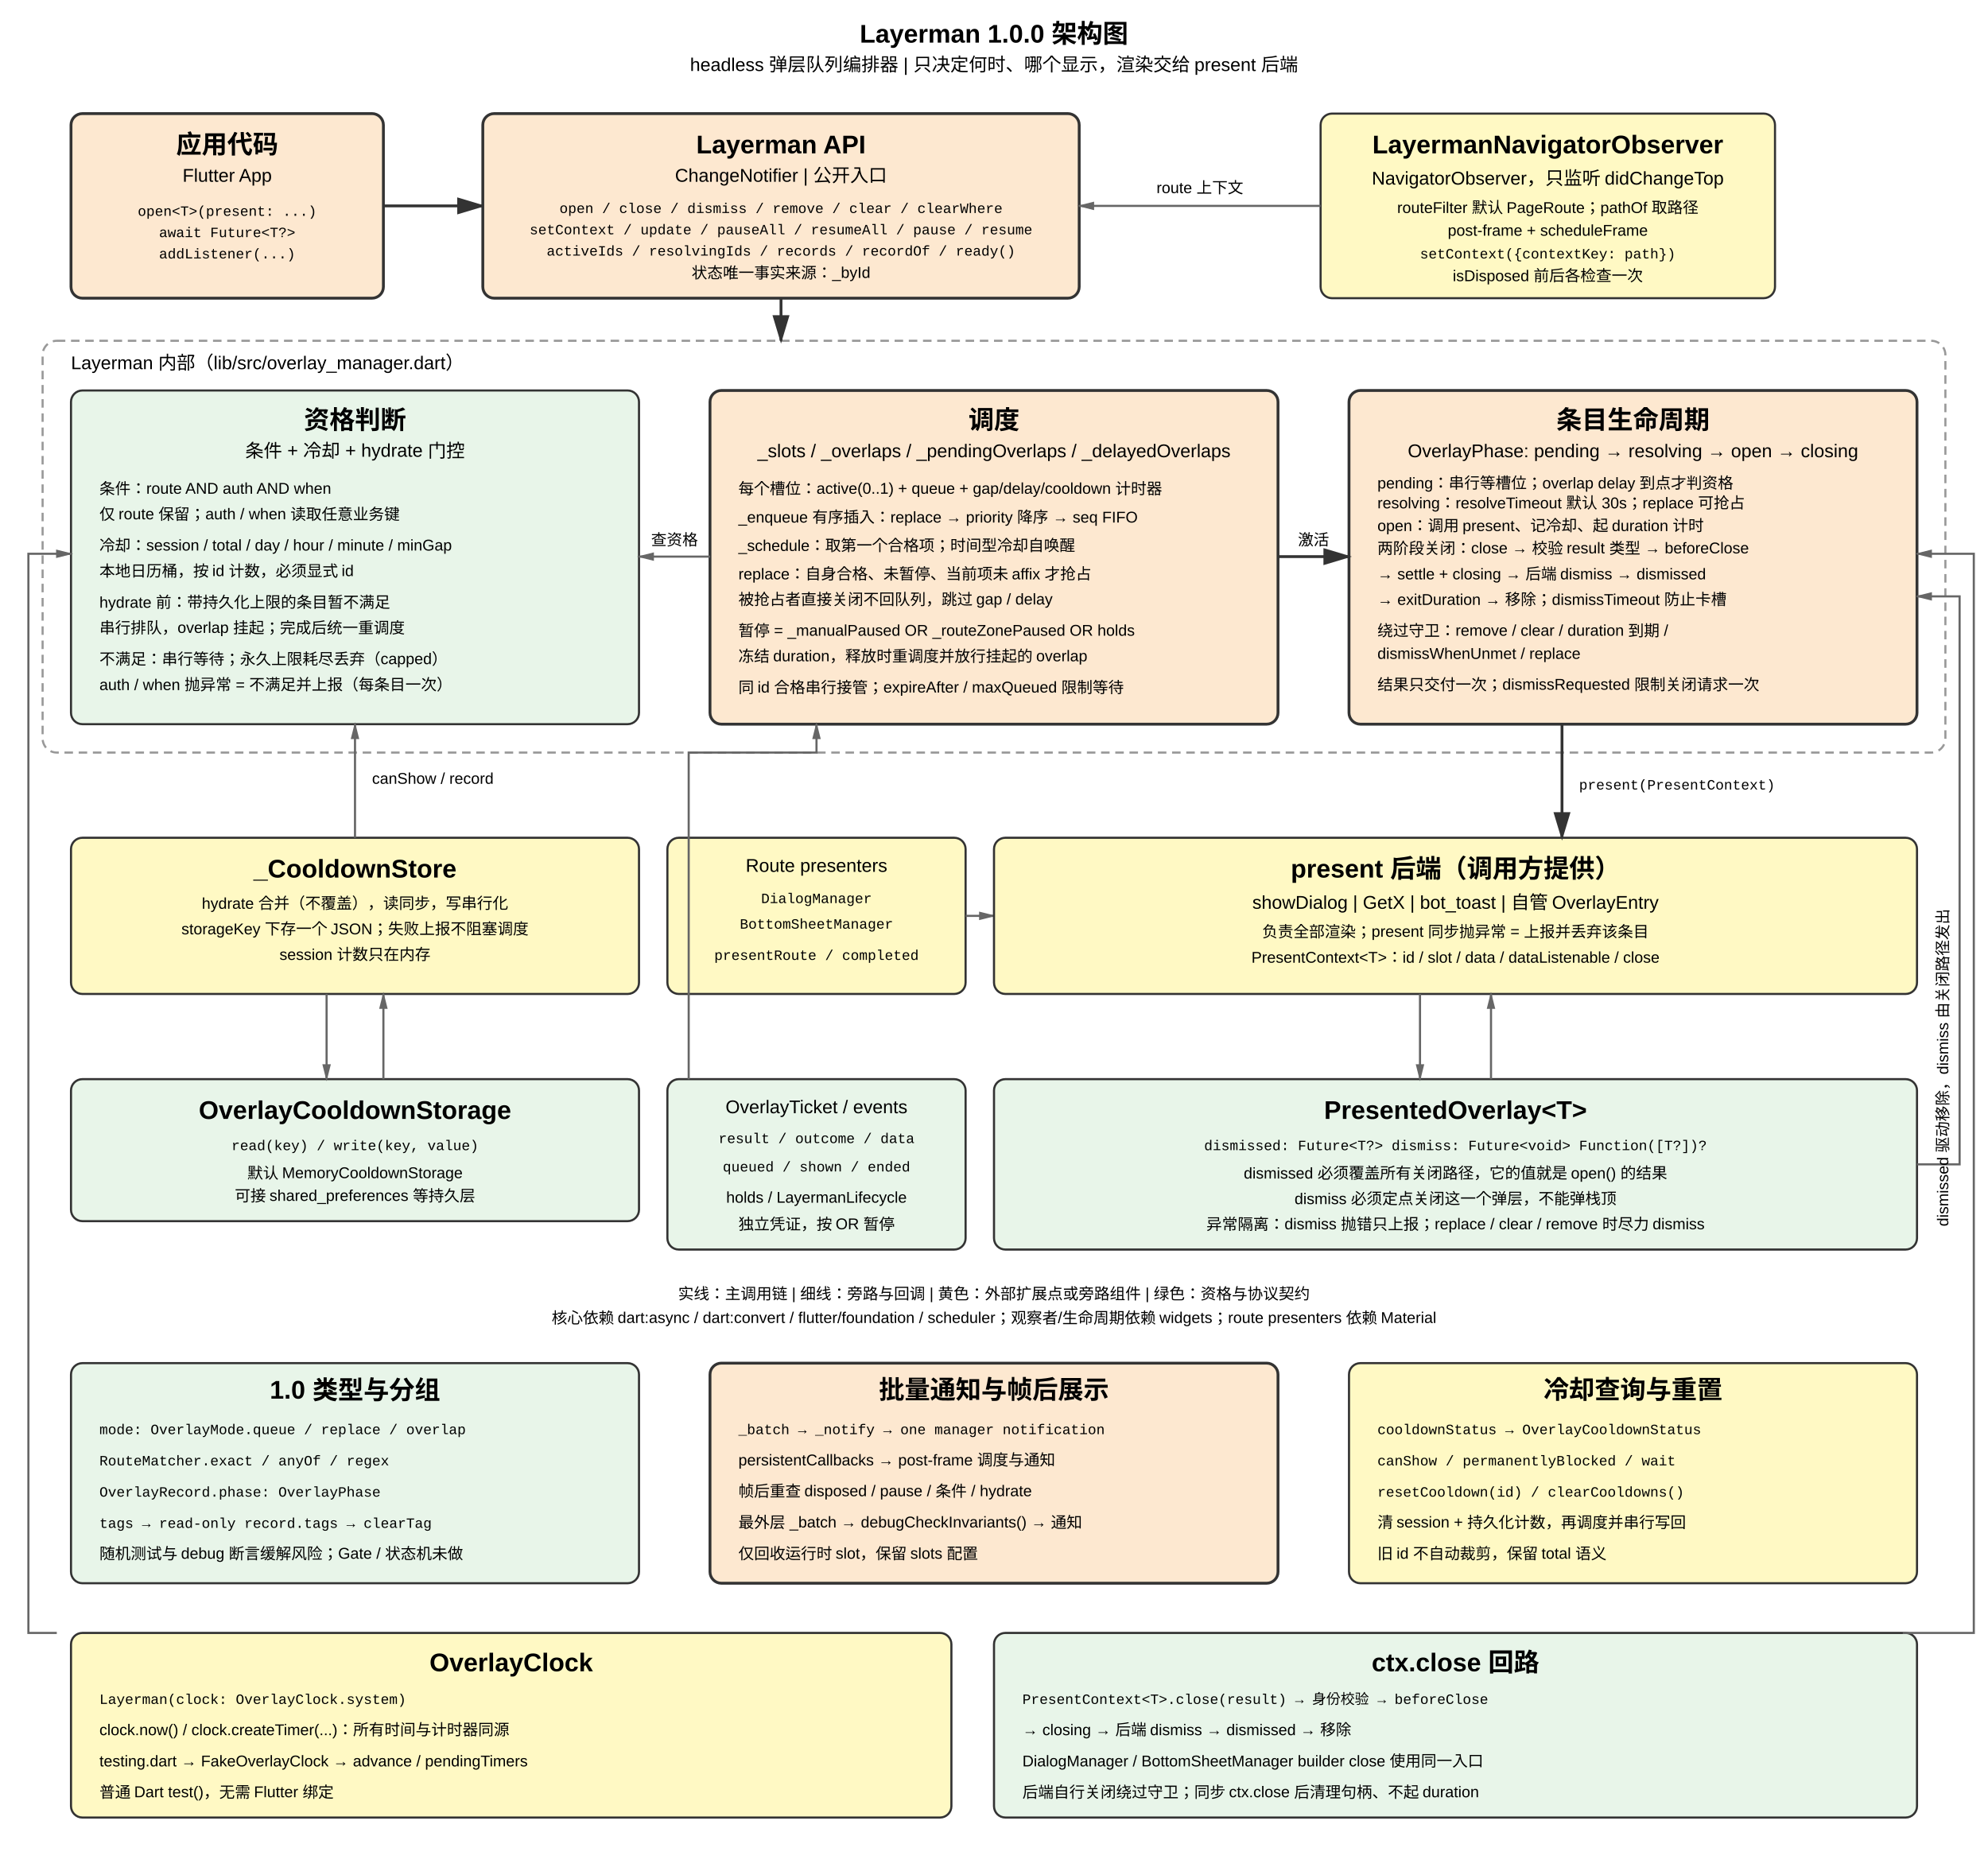
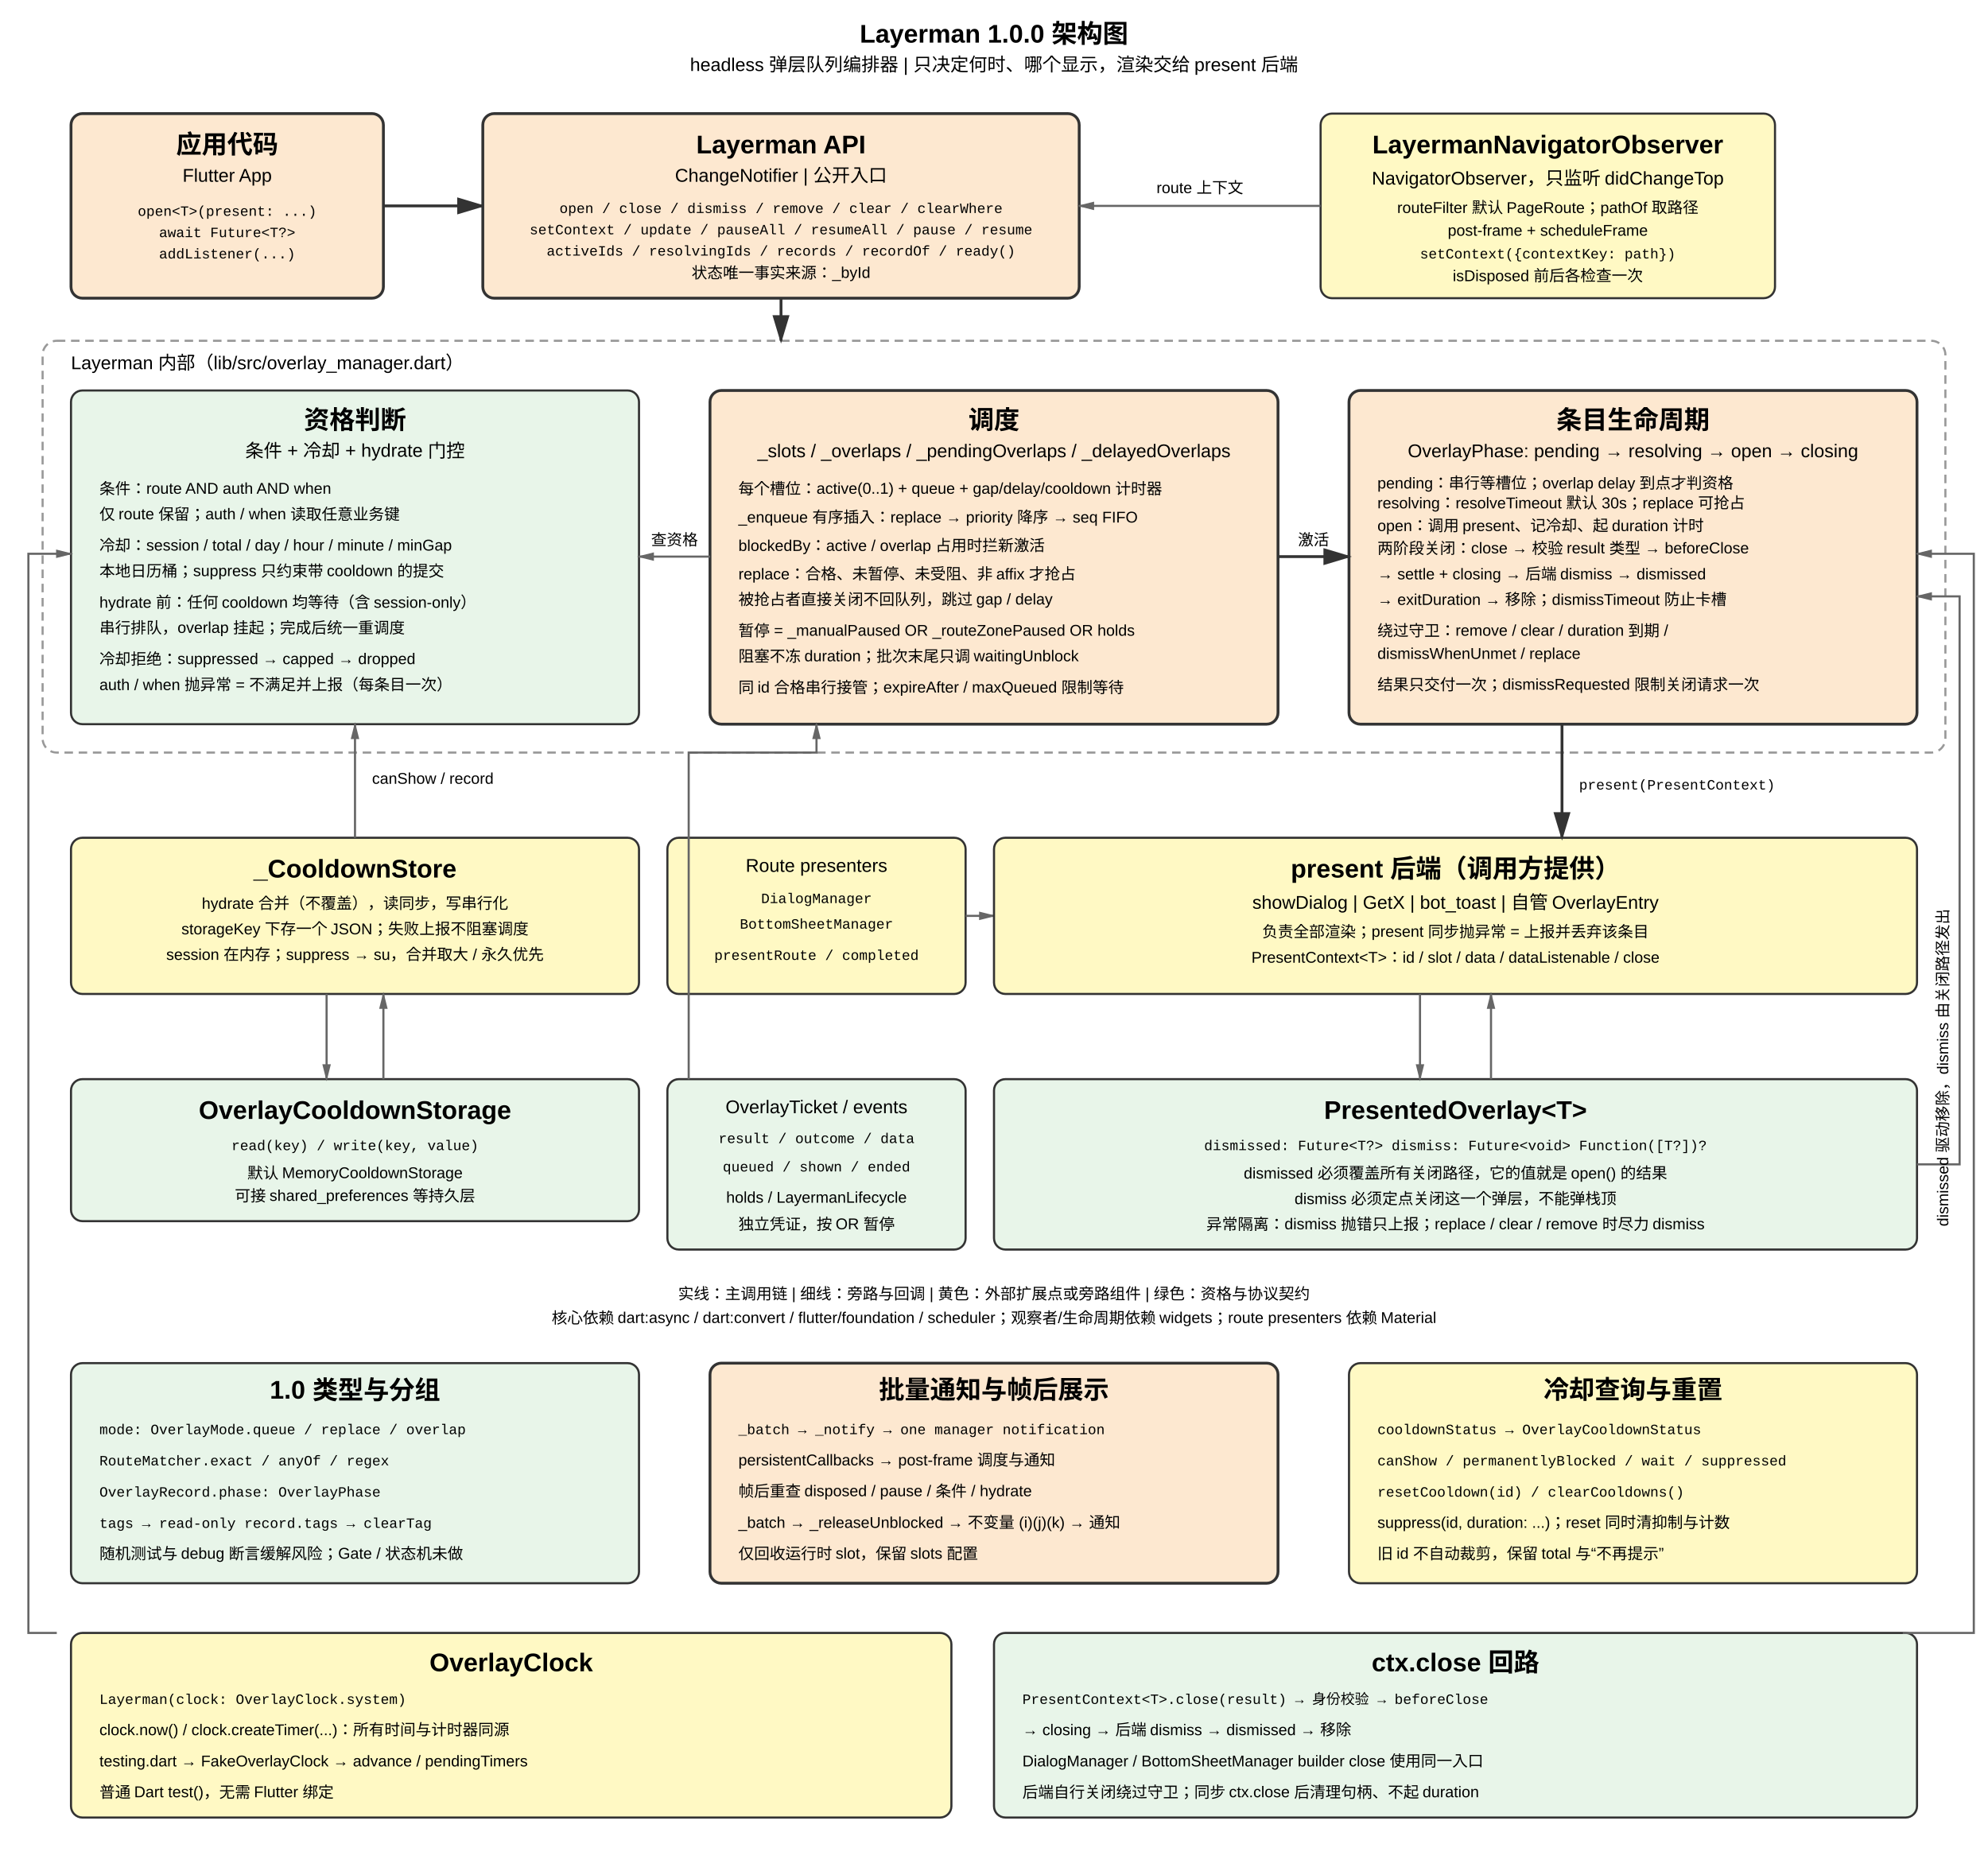
<svg xmlns="http://www.w3.org/2000/svg" viewBox="0 0 1400 1320">
  <defs>
    <style>
      .box { fill: #FDE8D0; stroke: #333; stroke-width: 2; }
      .box-api { fill: #E8F5E9; stroke: #333; stroke-width: 1.5; }
      .box-plugin { fill: #FFF9C4; stroke: #333; stroke-width: 1.5; }
      .frame { fill: none; stroke: #999; stroke-width: 1.5; stroke-dasharray: 6 4; }
      .text-title { font-size: 18px; font-weight: bold; font-family: Arial; }
      .text-label { font-size: 13px; font-family: Arial; }
      .text-small { font-size: 11px; font-family: Arial; }
      .text-api { font-size: 10px; font-family: 'Courier New', monospace; }
      .arrow { stroke: #333; stroke-width: 2; fill: none; marker-end: url(#arrowhead); }
      .arrow-small { stroke: #666; stroke-width: 1.5; fill: none; marker-end: url(#arrowhead-small); }
    </style>
    <marker id="arrowhead" markerWidth="10" markerHeight="10" refX="9" refY="3" orient="auto">
      <polygon points="0 0, 10 3, 0 6" fill="#333" />
    </marker>
    <marker id="arrowhead-small" markerWidth="8" markerHeight="8" refX="7" refY="2" orient="auto">
      <polygon points="0 0, 8 2, 0 4" fill="#666" />
    </marker>
  </defs>
  <text x="700" y="30" text-anchor="middle" class="text-title">Layerman 1.0.0 架构图</text>
  <text x="700" y="50" text-anchor="middle" class="text-label">headless 弹层队列编排器 | 只决定何时、哪个显示，渲染交给 present 后端</text>
  <rect x="50" y="80" width="220" height="130" class="box" rx="8" />
  <text x="160" y="108" text-anchor="middle" class="text-title">应用代码</text>
  <text x="160" y="128" text-anchor="middle" class="text-label">Flutter App</text>
  <text x="160" y="152" text-anchor="middle" class="text-api">open&lt;T&gt;(present: ...)</text>
  <text x="160" y="167" text-anchor="middle" class="text-api">await Future&lt;T?&gt;</text>
  <text x="160" y="182" text-anchor="middle" class="text-api">addListener(...)</text>
  <path d="M 270 145 L 340 145" class="arrow" />
  <rect x="340" y="80" width="420" height="130" class="box" rx="8" />
  <text x="550" y="108" text-anchor="middle" class="text-title">Layerman API</text>
  <text x="550" y="128" text-anchor="middle" class="text-label">ChangeNotifier | 公开入口</text>
  <text x="550" y="150" text-anchor="middle" class="text-api">open / close / dismiss / remove / clear / clearWhere</text>
  <text x="550" y="165" text-anchor="middle" class="text-api">setContext / update / pauseAll / resumeAll / pause / resume</text>
  <text x="550" y="180" text-anchor="middle" class="text-api">activeIds / resolvingIds / records / recordOf / ready()</text>
  <text x="550" y="196" text-anchor="middle" class="text-small">状态唯一事实来源：_byId</text>
  <rect x="930" y="80" width="320" height="130" class="box-plugin" rx="8" />
  <text x="1090" y="108" text-anchor="middle" class="text-title">LayermanNavigatorObserver</text>
  <text x="1090" y="130" text-anchor="middle" class="text-label">NavigatorObserver，只监听 didChangeTop</text>
  <text x="1090" y="150" text-anchor="middle" class="text-small">routeFilter 默认 PageRoute；pathOf 取路径</text>
  <text x="1090" y="166" text-anchor="middle" class="text-small">post-frame + scheduleFrame</text>
  <text x="1090" y="182" text-anchor="middle" class="text-api">setContext({contextKey: path})</text>
  <text x="1090" y="198" text-anchor="middle" class="text-small">isDisposed 前后各检查一次</text>
  <path d="M 930 145 L 760 145" class="arrow-small" />
  <text x="845" y="136" text-anchor="middle" class="text-small">route 上下文</text>
  <rect x="30" y="240" width="1340" height="290" class="frame" rx="10" />
  <text x="50" y="260" class="text-label">Layerman 内部（lib/src/overlay_manager.dart）</text>
  <path d="M 550 210 L 550 240" class="arrow" />
  <rect x="50" y="275" width="400" height="235" class="box-api" rx="8" />
  <text x="250" y="302" text-anchor="middle" class="text-title">资格判断</text>
  <text x="250" y="322" text-anchor="middle" class="text-label">条件 + 冷却 + hydrate 门控</text>
  <text x="70" y="348" class="text-small">条件：route AND auth AND when</text>
  <text x="70" y="366" class="text-small">  仅 route 保留；auth / when 读取任意业务键</text>
  <text x="70" y="388" class="text-small">冷却：session / total / day / hour / minute / minGap</text>
-   <text x="70" y="406" class="text-small">  本地日历桶，按 id 计数，必须显式 id</text>
-   <text x="70" y="428" class="text-small">hydrate 前：带持久化上限的条目暂不满足</text>
+   <text x="70" y="406" class="text-small">  本地日历桶；suppress 只约束带 cooldown 的提交</text>
+   <text x="70" y="428" class="text-small">hydrate 前：任何 cooldown 均等待（含 session-only）</text>
  <text x="70" y="446" class="text-small">  串行排队，overlap 挂起；完成后统一重调度</text>
-   <text x="70" y="468" class="text-small">不满足：串行等待；永久上限耗尽丢弃（capped）</text>
+   <text x="70" y="468" class="text-small">冷却拒绝：suppressed → capped → dropped</text>
  <text x="70" y="486" class="text-small">auth / when 抛异常 = 不满足并上报（每条目一次）</text>
  <rect x="500" y="275" width="400" height="235" class="box" rx="8" />
  <text x="700" y="302" text-anchor="middle" class="text-title">调度</text>
  <text x="700" y="322" text-anchor="middle" class="text-label">_slots / _overlaps / _pendingOverlaps / _delayedOverlaps</text>
  <text x="520" y="348" class="text-small">每个槽位：active(0..1) + queue + gap/delay/cooldown 计时器</text>
  <text x="520" y="368" class="text-small">_enqueue 有序插入：replace → priority 降序 → seq FIFO</text>
-   <text x="520" y="388" class="text-small">_schedule：取第一个合格项；时间型冷却自唤醒</text>
-   <text x="520" y="408" class="text-small">replace：自身合格、未暂停、当前项未 affix 才抢占</text>
+   <text x="520" y="388" class="text-small">blockedBy：active / overlap 占用时拦新激活</text>
+   <text x="520" y="408" class="text-small">replace：合格、未暂停、未受阻、非 affix 才抢占</text>
  <text x="520" y="426" class="text-small">  被抢占者直接关闭不回队列，跳过 gap / delay</text>
  <text x="520" y="448" class="text-small">暂停 = _manualPaused OR _routeZonePaused OR holds</text>
-   <text x="520" y="466" class="text-small">  冻结 duration，释放时重调度并放行挂起的 overlap</text>
+   <text x="520" y="466" class="text-small">  阻塞不冻 duration；批次末尾只调 waitingUnblock</text>
  <text x="520" y="488" class="text-small">同 id 合格串行接管；expireAfter / maxQueued 限制等待</text>
  <path d="M 500 392 L 450 392" class="arrow-small" />
  <text x="475" y="384" text-anchor="middle" class="text-small">查资格</text>
  <rect x="950" y="275" width="400" height="235" class="box" rx="8" />
  <text x="1150" y="302" text-anchor="middle" class="text-title">条目生命周期</text>
  <text x="1150" y="322" text-anchor="middle" class="text-label">OverlayPhase: pending → resolving → open → closing</text>
  <text x="970" y="344" class="text-small">pending：串行等槽位；overlap delay 到点才判资格</text>
  <text x="970" y="358" class="text-small">resolving：resolveTimeout 默认 30s；replace 可抢占</text>
  <text x="970" y="374" class="text-small">open：调用 present、记冷却、起 duration 计时</text>
  <text x="970" y="390" class="text-small">两阶段关闭：close → 校验 result 类型 → beforeClose</text>
  <text x="970" y="408" class="text-small">  → settle + closing → 后端 dismiss → dismissed</text>
  <text x="970" y="426" class="text-small">  → exitDuration → 移除；dismissTimeout 防止卡槽</text>
  <text x="970" y="448" class="text-small">绕过守卫：remove / clear / duration 到期 /</text>
  <text x="970" y="464" class="text-small">  dismissWhenUnmet / replace</text>
  <text x="970" y="486" class="text-small">结果只交付一次；dismissRequested 限制关闭请求一次</text>
  <path d="M 900 392 L 950 392" class="arrow" />
  <text x="925" y="384" text-anchor="middle" class="text-small">激活</text>
  <rect x="50" y="590" width="400" height="110" class="box-plugin" rx="8" />
  <text x="250" y="618" text-anchor="middle" class="text-title">_CooldownStore</text>
  <text x="250" y="640" text-anchor="middle" class="text-small">hydrate 合并（不覆盖），读同步，写串行化</text>
  <text x="250" y="658" text-anchor="middle" class="text-small">storageKey 下存一个 JSON；失败上报不阻塞调度</text>
-   <text x="250" y="676" text-anchor="middle" class="text-small">session 计数只在内存</text>
+   <text x="250" y="676" text-anchor="middle" class="text-small">session 在内存；suppress → su，合并取大 / 永久优先</text>
  <path d="M 250 590 L 250 510" class="arrow-small" />
  <text x="262" y="552" class="text-small">canShow / record</text>
  <rect x="50" y="760" width="400" height="100" class="box-api" rx="8" />
  <text x="250" y="788" text-anchor="middle" class="text-title">OverlayCooldownStorage</text>
  <text x="250" y="810" text-anchor="middle" class="text-api">read(key) / write(key, value)</text>
  <text x="250" y="830" text-anchor="middle" class="text-small">默认 MemoryCooldownStorage</text>
  <text x="250" y="846" text-anchor="middle" class="text-small">可接 shared_preferences 等持久层</text>
  <path d="M 230 700 L 230 760" class="arrow-small" />
  <path d="M 270 760 L 270 700" class="arrow-small" />
  <rect x="470" y="590" width="210" height="110" class="box-plugin" rx="8" />
  <text x="575" y="614" text-anchor="middle" class="text-label">Route presenters</text>
  <text x="575" y="636" text-anchor="middle" class="text-api">DialogManager</text>
  <text x="575" y="654" text-anchor="middle" class="text-api">BottomSheetManager</text>
  <text x="575" y="676" text-anchor="middle" class="text-api">presentRoute / completed</text>
  <path d="M 680 645 L 700 645" class="arrow-small" />
  <rect x="470" y="760" width="210" height="120" class="box-api" rx="8" />
  <text x="575" y="784" text-anchor="middle" class="text-label">OverlayTicket / events</text>
  <text x="575" y="805" text-anchor="middle" class="text-api">result / outcome / data</text>
  <text x="575" y="825" text-anchor="middle" class="text-api">queued / shown / ended</text>
  <text x="575" y="847" text-anchor="middle" class="text-small">holds / LayermanLifecycle</text>
  <text x="575" y="866" text-anchor="middle" class="text-small">独立凭证，按 OR 暂停</text>
  <path d="M 485 760 L 485 530 L 575 530 L 575 510" class="arrow-small" />
  <rect x="700" y="590" width="650" height="110" class="box-plugin" rx="8" />
  <text x="1025" y="618" text-anchor="middle" class="text-title">present 后端（调用方提供）</text>
  <text x="1025" y="640" text-anchor="middle" class="text-label">showDialog | GetX | bot_toast | 自管 OverlayEntry</text>
  <text x="1025" y="660" text-anchor="middle" class="text-small">负责全部渲染；present 同步抛异常 = 上报并丢弃该条目</text>
  <text x="1025" y="678" text-anchor="middle" class="text-small">PresentContext&lt;T&gt;：id / slot / data / dataListenable / close</text>
  <path d="M 1100 510 L 1100 590" class="arrow" />
  <text x="1112" y="556" class="text-api">present(PresentContext)</text>
  <rect x="700" y="760" width="650" height="120" class="box-api" rx="8" />
  <text x="1025" y="788" text-anchor="middle" class="text-title">PresentedOverlay&lt;T&gt;</text>
  <text x="1025" y="810" text-anchor="middle" class="text-api">dismissed: Future&lt;T?&gt;   dismiss: Future&lt;void&gt; Function([T?])?</text>
  <text x="1025" y="830" text-anchor="middle" class="text-small">dismissed 必须覆盖所有关闭路径，它的值就是 open() 的结果</text>
  <text x="1025" y="848" text-anchor="middle" class="text-small">dismiss 必须定点关闭这一个弹层，不能弹栈顶</text>
  <text x="1025" y="866" text-anchor="middle" class="text-small">异常隔离：dismiss 抛错只上报；replace / clear / remove 时尽力 dismiss</text>
  <path d="M 1000 700 L 1000 760" class="arrow-small" />
  <path d="M 1050 760 L 1050 700" class="arrow-small" />
  <path d="M 1350 820 L 1380 820 L 1380 420 L 1350 420" class="arrow-small" />
  <text x="1372" y="640" text-anchor="end" class="text-small" transform="rotate(-90 1372 640)">dismissed 驱动移除，dismiss 由关闭路径发出</text>
  <text x="700" y="915" text-anchor="middle" class="text-small">实线：主调用链 | 细线：旁路与回调 | 黄色：外部扩展点或旁路组件 | 绿色：资格与协议契约</text>
  <text x="700" y="932" text-anchor="middle" class="text-small">核心依赖 dart:async / dart:convert / flutter/foundation / scheduler；观察者/生命周期依赖 widgets；route presenters 依赖 Material</text>
  <rect x="50" y="960" width="400" height="155" class="box-api" rx="8" />
  <text x="250" y="985" text-anchor="middle" class="text-title">1.0 类型与分组</text>
  <text x="70" y="1010" class="text-api">mode: OverlayMode.queue / replace / overlap</text>
  <text x="70" y="1032" class="text-api">RouteMatcher.exact / anyOf / regex</text>
  <text x="70" y="1054" class="text-api">OverlayRecord.phase: OverlayPhase</text>
  <text x="70" y="1076" class="text-api">tags → read-only record.tags → clearTag</text>
  <text x="70" y="1098" class="text-small">随机测试与 debug 断言缓解风险；Gate / 状态机未做</text>
  <rect x="500" y="960" width="400" height="155" class="box" rx="8" />
  <text x="700" y="985" text-anchor="middle" class="text-title">批量通知与帧后展示</text>
  <text x="520" y="1010" class="text-api">_batch → _notify → one manager notification</text>
  <text x="520" y="1032" class="text-small">persistentCallbacks → post-frame 调度与通知</text>
  <text x="520" y="1054" class="text-small">帧后重查 disposed / pause / 条件 / hydrate</text>
-   <text x="520" y="1076" class="text-small">最外层 _batch → debugCheckInvariants() → 通知</text>
+   <text x="520" y="1076" class="text-small">_batch → _releaseUnblocked → 不变量 (i)(j)(k) → 通知</text>
  <text x="520" y="1098" class="text-small">仅回收运行时 slot，保留 slots 配置</text>
  <rect x="950" y="960" width="400" height="155" class="box-plugin" rx="8" />
  <text x="1150" y="985" text-anchor="middle" class="text-title">冷却查询与重置</text>
  <text x="970" y="1010" class="text-api">cooldownStatus → OverlayCooldownStatus</text>
-   <text x="970" y="1032" class="text-api">canShow / permanentlyBlocked / wait</text>
+   <text x="970" y="1032" class="text-api">canShow / permanentlyBlocked / wait / suppressed</text>
  <text x="970" y="1054" class="text-api">resetCooldown(id) / clearCooldowns()</text>
-   <text x="970" y="1076" class="text-small">清 session + 持久化计数，再调度并串行写回</text>
-   <text x="970" y="1098" class="text-small">旧 id 不自动裁剪，保留 total 语义</text>
+   <text x="970" y="1076" class="text-small">suppress(id, duration: ...)；reset 同时清抑制与计数</text>
+   <text x="970" y="1098" class="text-small">旧 id 不自动裁剪，保留 total 与“不再提示”</text>
  <rect x="50" y="1150" width="620" height="130" class="box-plugin" rx="8" />
  <text x="360" y="1177" text-anchor="middle" class="text-title">OverlayClock</text>
  <text x="70" y="1200" class="text-api">Layerman(clock: OverlayClock.system)</text>
  <text x="70" y="1222" class="text-small">clock.now() / clock.createTimer(...)：所有时间与计时器同源</text>
  <text x="70" y="1244" class="text-small">testing.dart → FakeOverlayClock → advance / pendingTimers</text>
  <text x="70" y="1266" class="text-small">普通 Dart test()，无需 Flutter 绑定</text>
  <rect x="700" y="1150" width="650" height="130" class="box-api" rx="8" />
  <text x="1025" y="1177" text-anchor="middle" class="text-title">ctx.close 回路</text>
  <text x="720" y="1200" class="text-api">PresentContext&lt;T&gt;.close(result) → 身份校验 → beforeClose</text>
  <text x="720" y="1222" class="text-small">→ closing → 后端 dismiss → dismissed → 移除</text>
  <text x="720" y="1244" class="text-small">DialogManager / BottomSheetManager builder close 使用同一入口</text>
  <text x="720" y="1266" class="text-small">后端自行关闭绕过守卫；同步 ctx.close 后清理句柄、不起 duration</text>
  <path d="M 1340 1150 L 1390 1150 L 1390 390 L 1350 390" class="arrow-small" />
  <path d="M 40 1150 L 20 1150 L 20 390 L 50 390" class="arrow-small" />
</svg>
